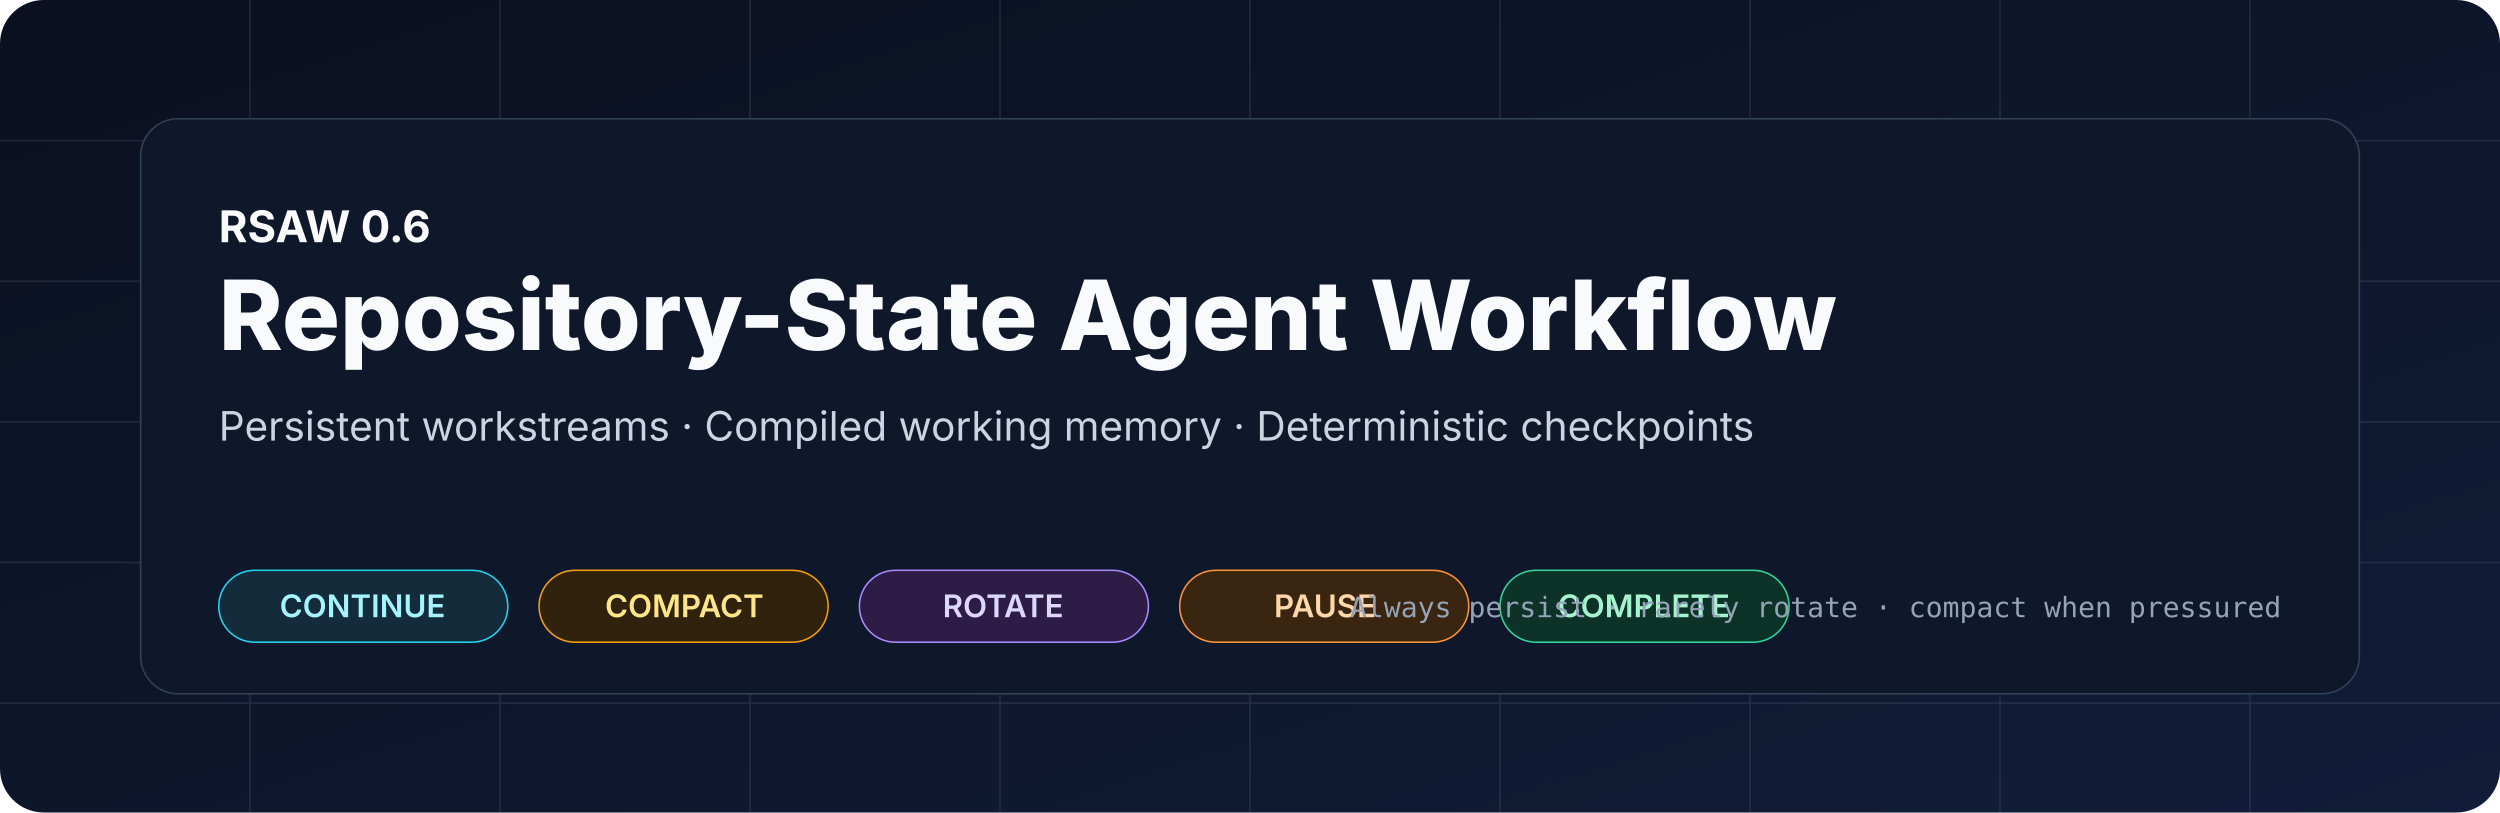
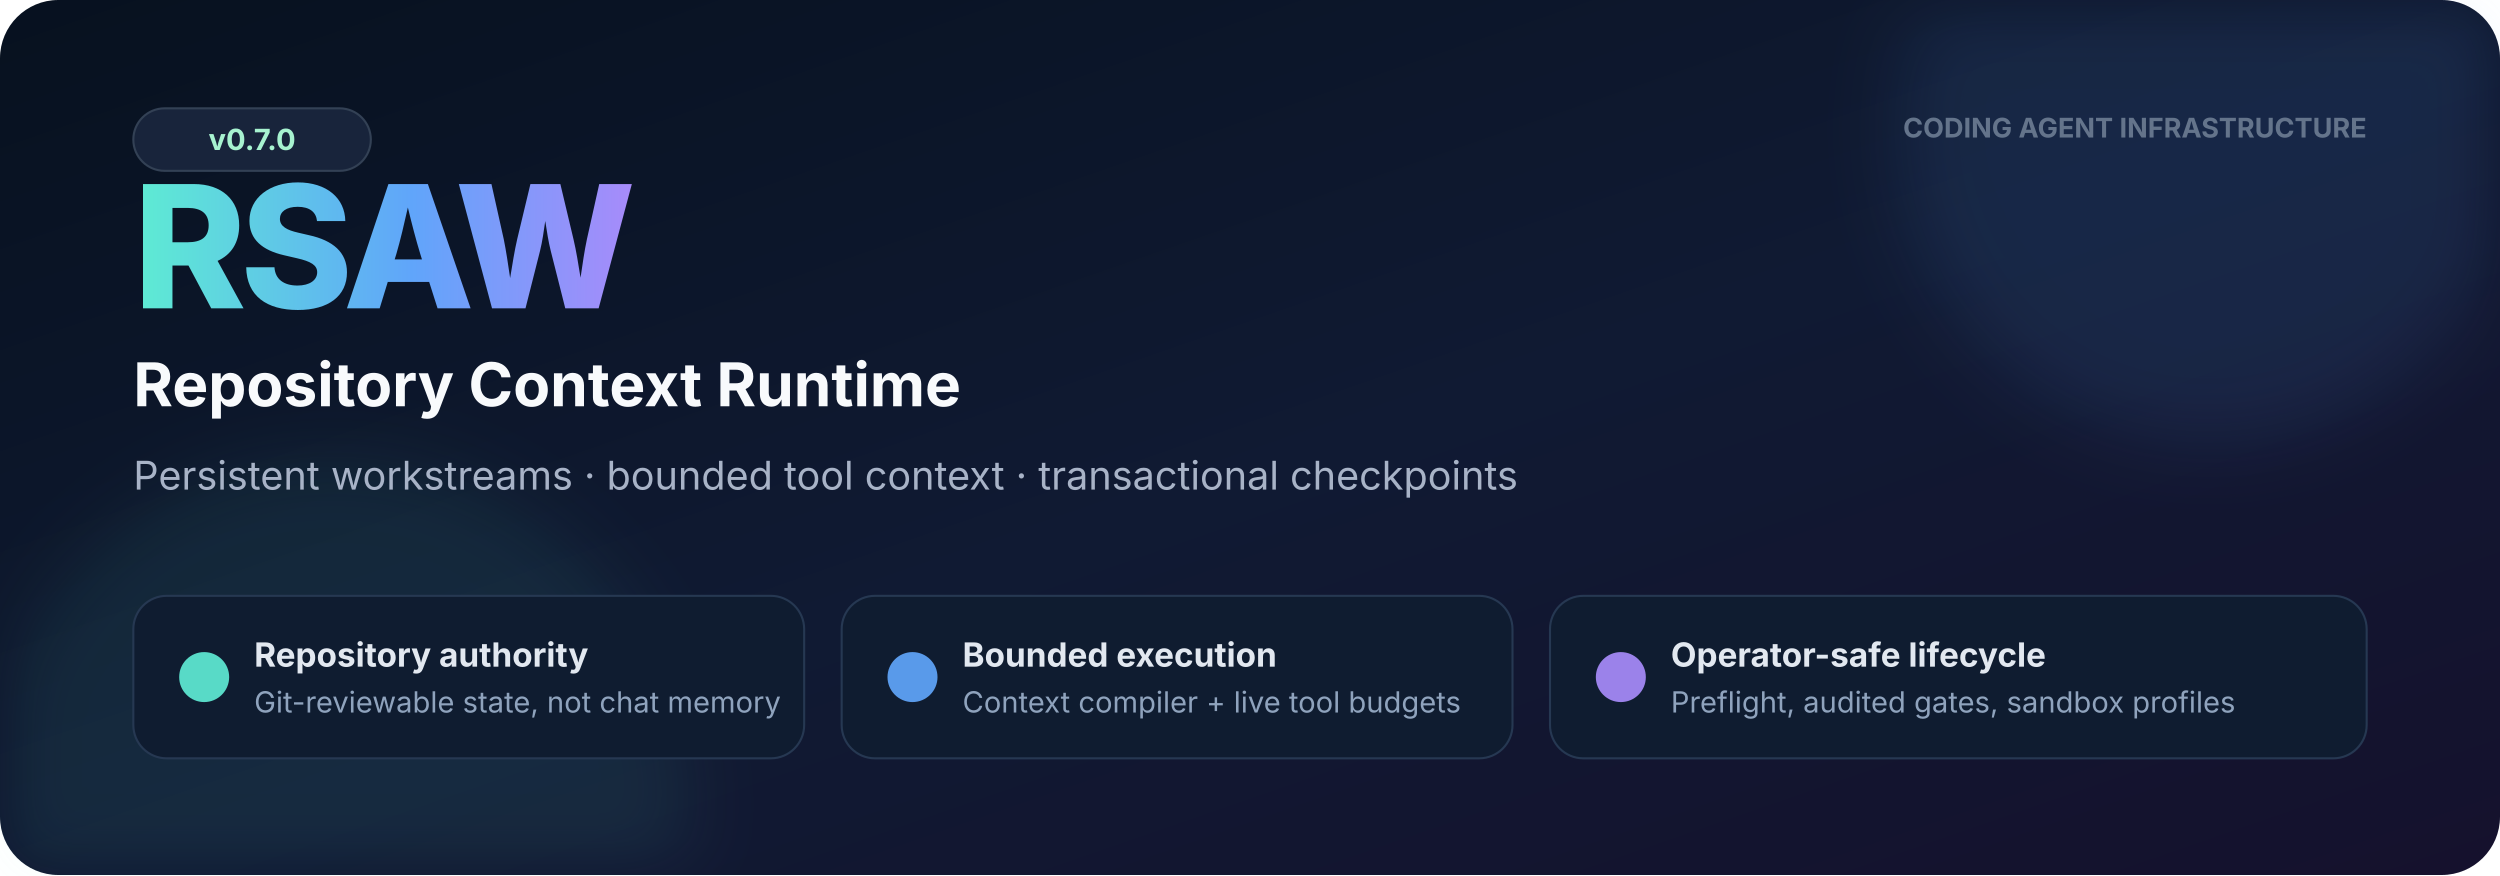
- <svg xmlns="http://www.w3.org/2000/svg" width="1600" height="520" viewBox="0 0 1600 520" role="img" aria-labelledby="title desc">
+ <svg xmlns="http://www.w3.org/2000/svg" width="1200" height="420" viewBox="0 0 1200 420" role="img" aria-labelledby="title desc">
  <defs>
    <linearGradient id="bg" x1="0" y1="0" x2="1" y2="1">
-       <stop stop-color="#0b1020" />
-       <stop offset="1" stop-color="#111c38" />
+       <stop offset="0" stop-color="#07111f" />
+       <stop offset="0.52" stop-color="#101a33" />
+       <stop offset="1" stop-color="#15112d" />
    </linearGradient>
-     <linearGradient id="line" x1="0" y1="0" x2="1" y2="0">
-       <stop stop-color="#6ee7f9" />
+     <linearGradient id="accent" x1="0" y1="0" x2="1" y2="0">
+       <stop offset="0" stop-color="#5eead4" />
+       <stop offset="0.55" stop-color="#60a5fa" />
      <stop offset="1" stop-color="#a78bfa" />
    </linearGradient>
-     <filter id="glow">
-       <feGaussianBlur stdDeviation="5" result="b" />
-       <feMerge>
-         <feMergeNode in="b" />
-         <feMergeNode in="SourceGraphic" />
-       </feMerge>
+     <filter id="glow" x="-50%" y="-50%" width="200%" height="200%">
+       <feGaussianBlur stdDeviation="18" />
    </filter>
  </defs>
-   <rect width="1600" height="520" rx="28" fill="url(#bg)" />
-   <g opacity=".16" stroke="#94a3b8">
-     <path d="M0 90h1600M0 180h1600M0 270h1600M0 360h1600M0 450h1600" />
-     <path d="M160 0v520M320 0v520M480 0v520M640 0v520M800 0v520M960 0v520M1120 0v520M1280 0v520M1440 0v520" />
+   <rect width="1200" height="420" rx="28" fill="url(#bg)" />
+   <circle cx="1060" cy="62" r="150" fill="#60a5fa" opacity="0.10" filter="url(#glow)" />
+   <circle cx="160" cy="390" r="170" fill="#5eead4" opacity="0.08" filter="url(#glow)" />
+   <g font-family="Inter, ui-sans-serif, system-ui, -apple-system, Segoe UI, sans-serif">
+     <rect x="64" y="52" width="114" height="30" rx="15" fill="#18243b" stroke="#334155" />
+     <text x="121" y="72" text-anchor="middle" font-size="14" font-weight="700" fill="#a7f3d0">v0.7.0</text>
+     <text x="64" y="148" font-size="82" font-weight="800" letter-spacing="-3" fill="url(#accent)">RSAW</text>
+     <text x="64" y="195" font-size="29" font-weight="650" fill="#f8fafc">Repository Context Runtime</text>
+     <text x="64" y="235" font-size="19" fill="#a8b3c7">Persistent workstreams · bounded tool context · transactional checkpoints</text>
+     <g transform="translate(64 286)">
+       <rect width="322" height="78" rx="16" fill="#0f1c30" stroke="#263852" />
+       <circle cx="34" cy="39" r="12" fill="#5eead4" opacity="0.92" />
+       <text x="58" y="34" font-size="16" font-weight="700" fill="#e2e8f0">Repository authority</text>
+       <text x="58" y="56" font-size="14" fill="#8fa3bd">Git-reviewable state, not chat memory</text>
+     </g>
+     <g transform="translate(404 286)">
+       <rect width="322" height="78" rx="16" fill="#0f1c30" stroke="#263852" />
+       <circle cx="34" cy="39" r="12" fill="#60a5fa" opacity="0.92" />
+       <text x="58" y="34" font-size="16" font-weight="700" fill="#e2e8f0">Bounded execution</text>
+       <text x="58" y="56" font-size="14" fill="#8fa3bd">Context compiler + live tool budgets</text>
+     </g>
+     <g transform="translate(744 286)">
+       <rect width="392" height="78" rx="16" fill="#0f1c30" stroke="#263852" />
+       <circle cx="34" cy="39" r="12" fill="#a78bfa" opacity="0.92" />
+       <text x="58" y="34" font-size="16" font-weight="700" fill="#e2e8f0">Operator-safe lifecycle</text>
+       <text x="58" y="56" font-size="14" fill="#8fa3bd">Preflight, audited gates, sandbox profiles</text>
+     </g>
+     <text x="1136" y="66" text-anchor="end" font-size="13" font-weight="700" fill="#64748b">CODING AGENT INFRASTRUCTURE</text>
  </g>
-   <rect x="90" y="76" width="1420" height="368" rx="24" fill="#0f172a" stroke="#334155" />
-   <text x="140" y="155" fill="#f8fafc" font-family="Inter,Segoe UI,sans-serif" font-size="28" font-weight="700">RSAW 0.6</text>
-   <text x="140" y="224" fill="#f8fafc" font-family="Inter,Segoe UI,sans-serif" font-size="62" font-weight="800">Repository-State Agent Workflow</text>
-   <text x="140" y="282" fill="#cbd5e1" font-family="Inter,Segoe UI,sans-serif" font-size="26">Persistent workstreams · Compiled working memory · Deterministic checkpoints</text>
-   <path d="M140 336H1460" stroke="url(#line)" stroke-width="4" filter="url(#glow)" />
-   <g font-family="Inter,Segoe UI,sans-serif" font-size="20" font-weight="600">
-     <rect x="140" y="365" width="185" height="46" rx="23" fill="#132b3a" stroke="#22d3ee" />
-     <text x="232" y="395" text-anchor="middle" fill="#a5f3fc">CONTINUE</text>
-     <rect x="345" y="365" width="185" height="46" rx="23" fill="#30220d" stroke="#f59e0b" />
-     <text x="438" y="395" text-anchor="middle" fill="#fde68a">COMPACT</text>
-     <rect x="550" y="365" width="185" height="46" rx="23" fill="#2d1d46" stroke="#a78bfa" />
-     <text x="642" y="395" text-anchor="middle" fill="#ddd6fe">ROTATE</text>
-     <rect x="755" y="365" width="185" height="46" rx="23" fill="#3a2510" stroke="#fb923c" />
-     <text x="848" y="395" text-anchor="middle" fill="#fed7aa">PAUSE</text>
-     <rect x="960" y="365" width="185" height="46" rx="23" fill="#0d3228" stroke="#34d399" />
-     <text x="1052" y="395" text-anchor="middle" fill="#a7f3d0">COMPLETE</text>
-   </g>
-   <text x="1460" y="395" text-anchor="end" fill="#94a3b8" font-family="ui-monospace,SFMono-Regular,Consolas,monospace" font-size="18">Always persist · rarely rotate · compact when pressured</text>
</svg>
